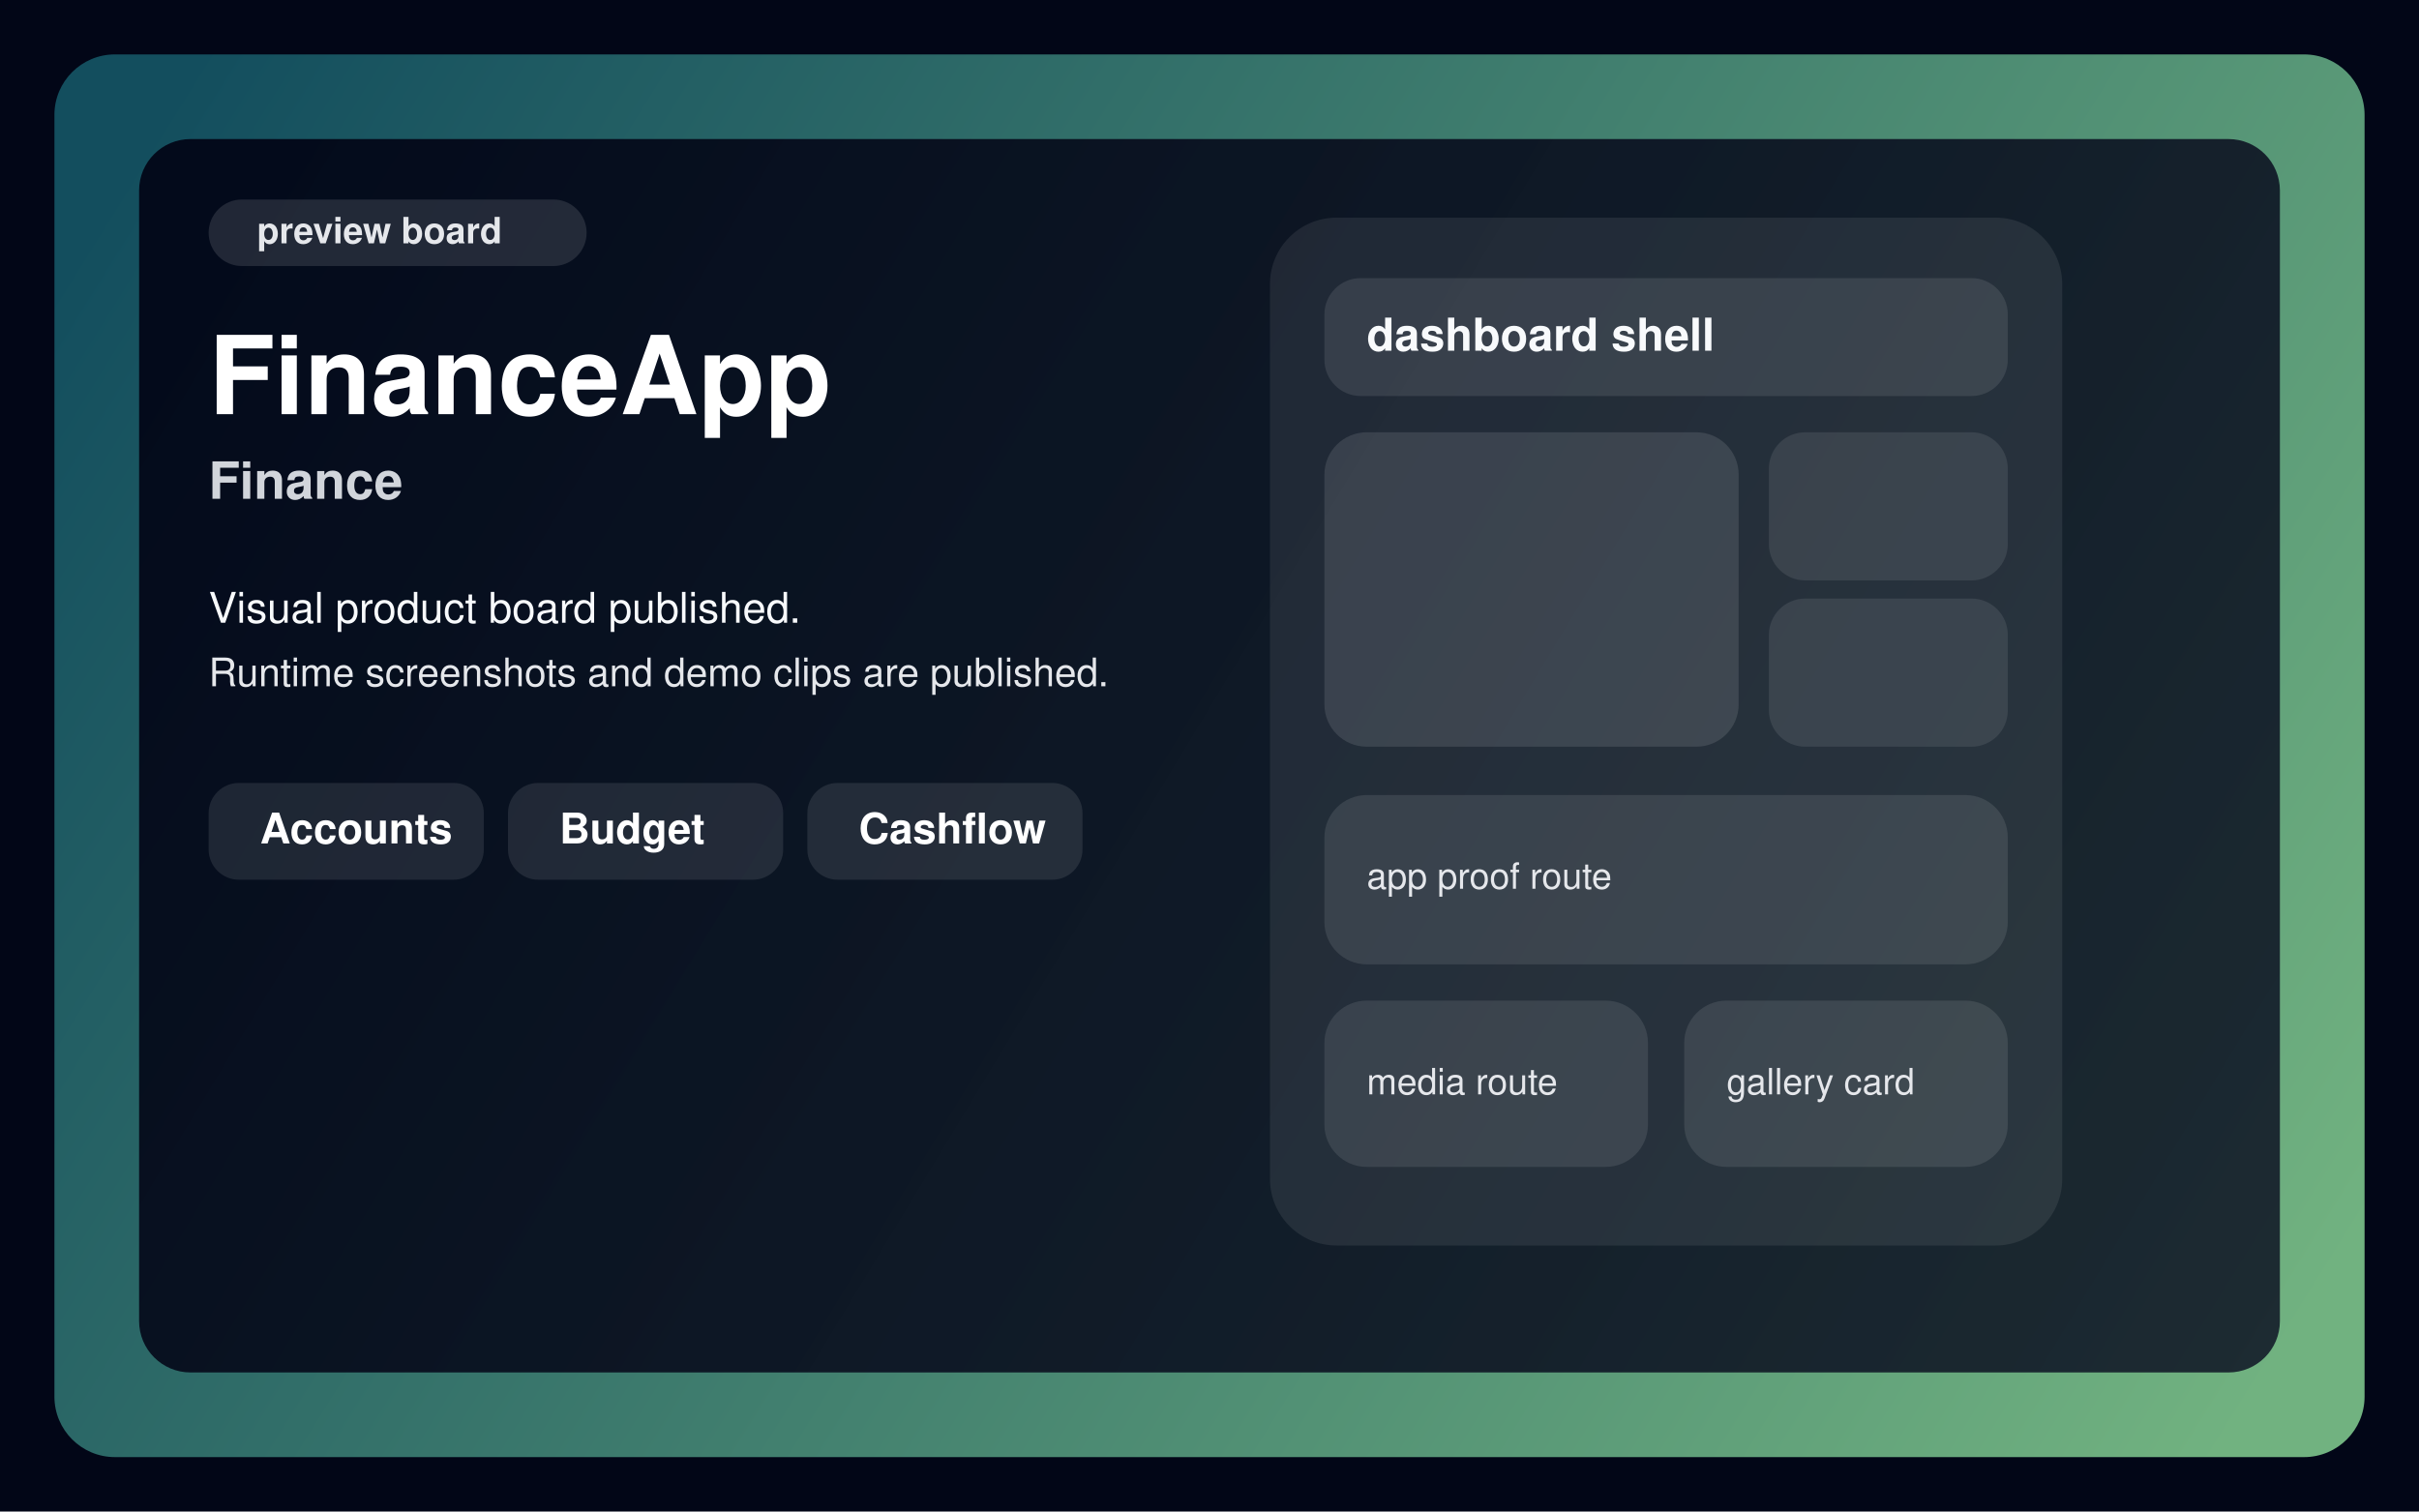
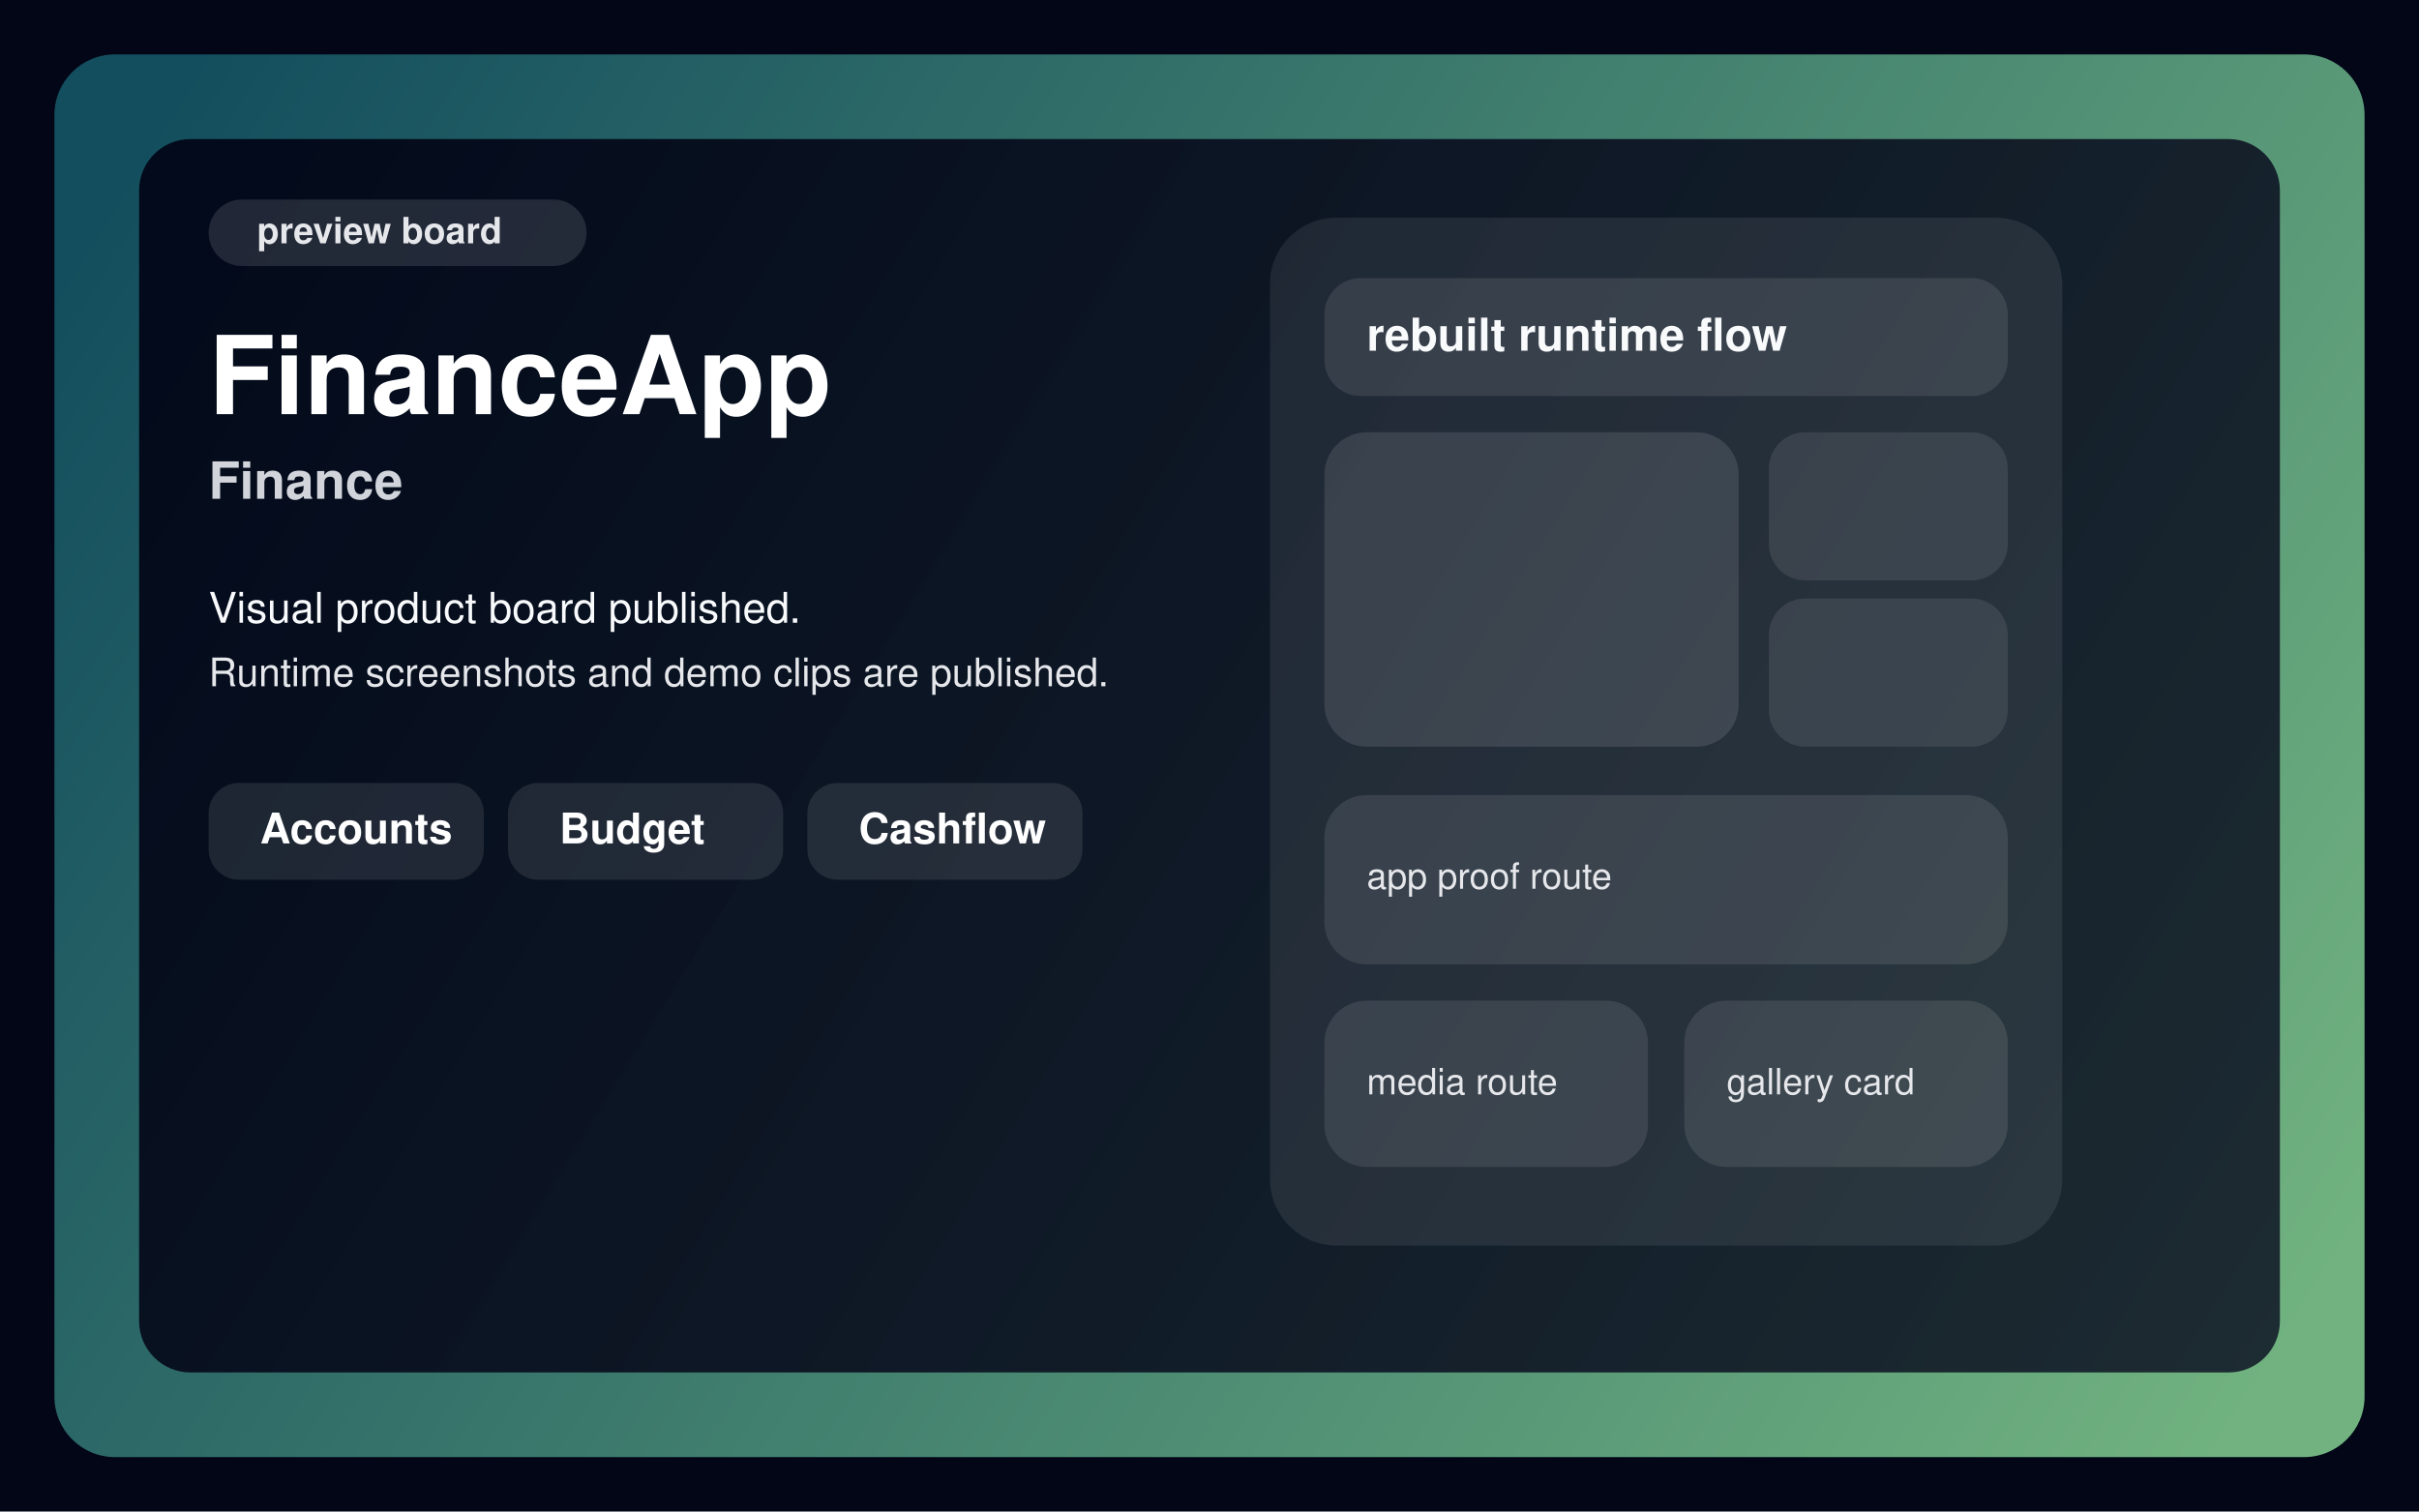
<svg xmlns="http://www.w3.org/2000/svg" width="1600" height="1000" viewBox="0 0 1600 1000" fill="none">
  <defs>
    <linearGradient id="bg" x1="110" y1="70" x2="1490" y2="930" gradientUnits="userSpaceOnUse">
      <stop stop-color="#134E5E" />
      <stop offset="1" stop-color="#71B280" />
    </linearGradient>
    <linearGradient id="panel" x1="130" y1="104" x2="1460" y2="908" gradientUnits="userSpaceOnUse">
      <stop stop-color="#020617" stop-opacity="0.95" />
      <stop offset="1" stop-color="#111827" stop-opacity="0.88" />
    </linearGradient>
  </defs>
  <rect width="1600" height="1000" fill="#020617" />
  <rect x="36" y="36" width="1528" height="928" rx="40" fill="url(#bg)" />
  <rect x="92" y="92" width="1416" height="816" rx="34" fill="url(#panel)" />
  <rect x="138" y="132" width="250" height="44" rx="22" fill="white" fill-opacity="0.12" />
  <text x="170" y="161" fill="#E5E7EB" font-size="24" font-family="SF Pro Display, Helvetica, Arial, sans-serif" font-weight="700">preview board</text>
  <text x="138" y="274" fill="white" font-size="72" font-family="SF Pro Display, Helvetica, Arial, sans-serif" font-weight="800">FinanceApp</text>
  <text x="138" y="330" fill="#D1D5DB" font-size="34" font-family="SF Pro Display, Helvetica, Arial, sans-serif" font-weight="600">Finance</text>
  <text x="138" y="412" fill="#F8FAFC" font-size="28" font-family="SF Pro Display, Helvetica, Arial, sans-serif">Visual product board published.</text>
  <text x="138" y="454" fill="#E5E7EB" font-size="26" font-family="SF Pro Display, Helvetica, Arial, sans-serif">Runtime screenshots and demo clips are published.</text>
  <rect x="138" y="518" width="182" height="64" rx="20" fill="white" fill-opacity="0.10" />
  <text x="172" y="558" fill="white" font-size="28" font-family="SF Pro Display, Helvetica, Arial, sans-serif" font-weight="700">Accounts</text>
  <rect x="336" y="518" width="182" height="64" rx="20" fill="white" fill-opacity="0.10" />
  <text x="370" y="558" fill="white" font-size="28" font-family="SF Pro Display, Helvetica, Arial, sans-serif" font-weight="700">Budget</text>
  <rect x="534" y="518" width="182" height="64" rx="20" fill="white" fill-opacity="0.10" />
  <text x="568" y="558" fill="white" font-size="28" font-family="SF Pro Display, Helvetica, Arial, sans-serif" font-weight="700">Cashflow</text>
  <rect x="840" y="144" width="524" height="680" rx="44" fill="white" fill-opacity="0.08" />
  <rect x="876" y="184" width="452" height="78" rx="24" fill="white" fill-opacity="0.10" />
  <rect x="876" y="286" width="274" height="208" rx="28" fill="white" fill-opacity="0.11" />
  <rect x="1170" y="286" width="158" height="98" rx="24" fill="white" fill-opacity="0.09" />
  <rect x="1170" y="396" width="158" height="98" rx="24" fill="white" fill-opacity="0.09" />
  <rect x="876" y="526" width="452" height="112" rx="28" fill="white" fill-opacity="0.10" />
  <rect x="876" y="662" width="214" height="110" rx="28" fill="white" fill-opacity="0.10" />
  <rect x="1114" y="662" width="214" height="110" rx="28" fill="white" fill-opacity="0.10" />
-   <text x="904" y="232" fill="#F8FAFC" font-size="30" font-family="SF Pro Display, Helvetica, Arial, sans-serif" font-weight="700">dashboard shell</text>
+   <text x="904" y="232" fill="#F8FAFC" font-size="30" font-family="SF Pro Display, Helvetica, Arial, sans-serif" font-weight="700">rebuilt runtime flow</text>
  <text x="904" y="588" fill="#E5E7EB" font-size="24" font-family="SF Pro Display, Helvetica, Arial, sans-serif">app proof route</text>
  <text x="904" y="724" fill="#E5E7EB" font-size="24" font-family="SF Pro Display, Helvetica, Arial, sans-serif">media route</text>
  <text x="1142" y="724" fill="#E5E7EB" font-size="24" font-family="SF Pro Display, Helvetica, Arial, sans-serif">gallery card</text>
</svg>
